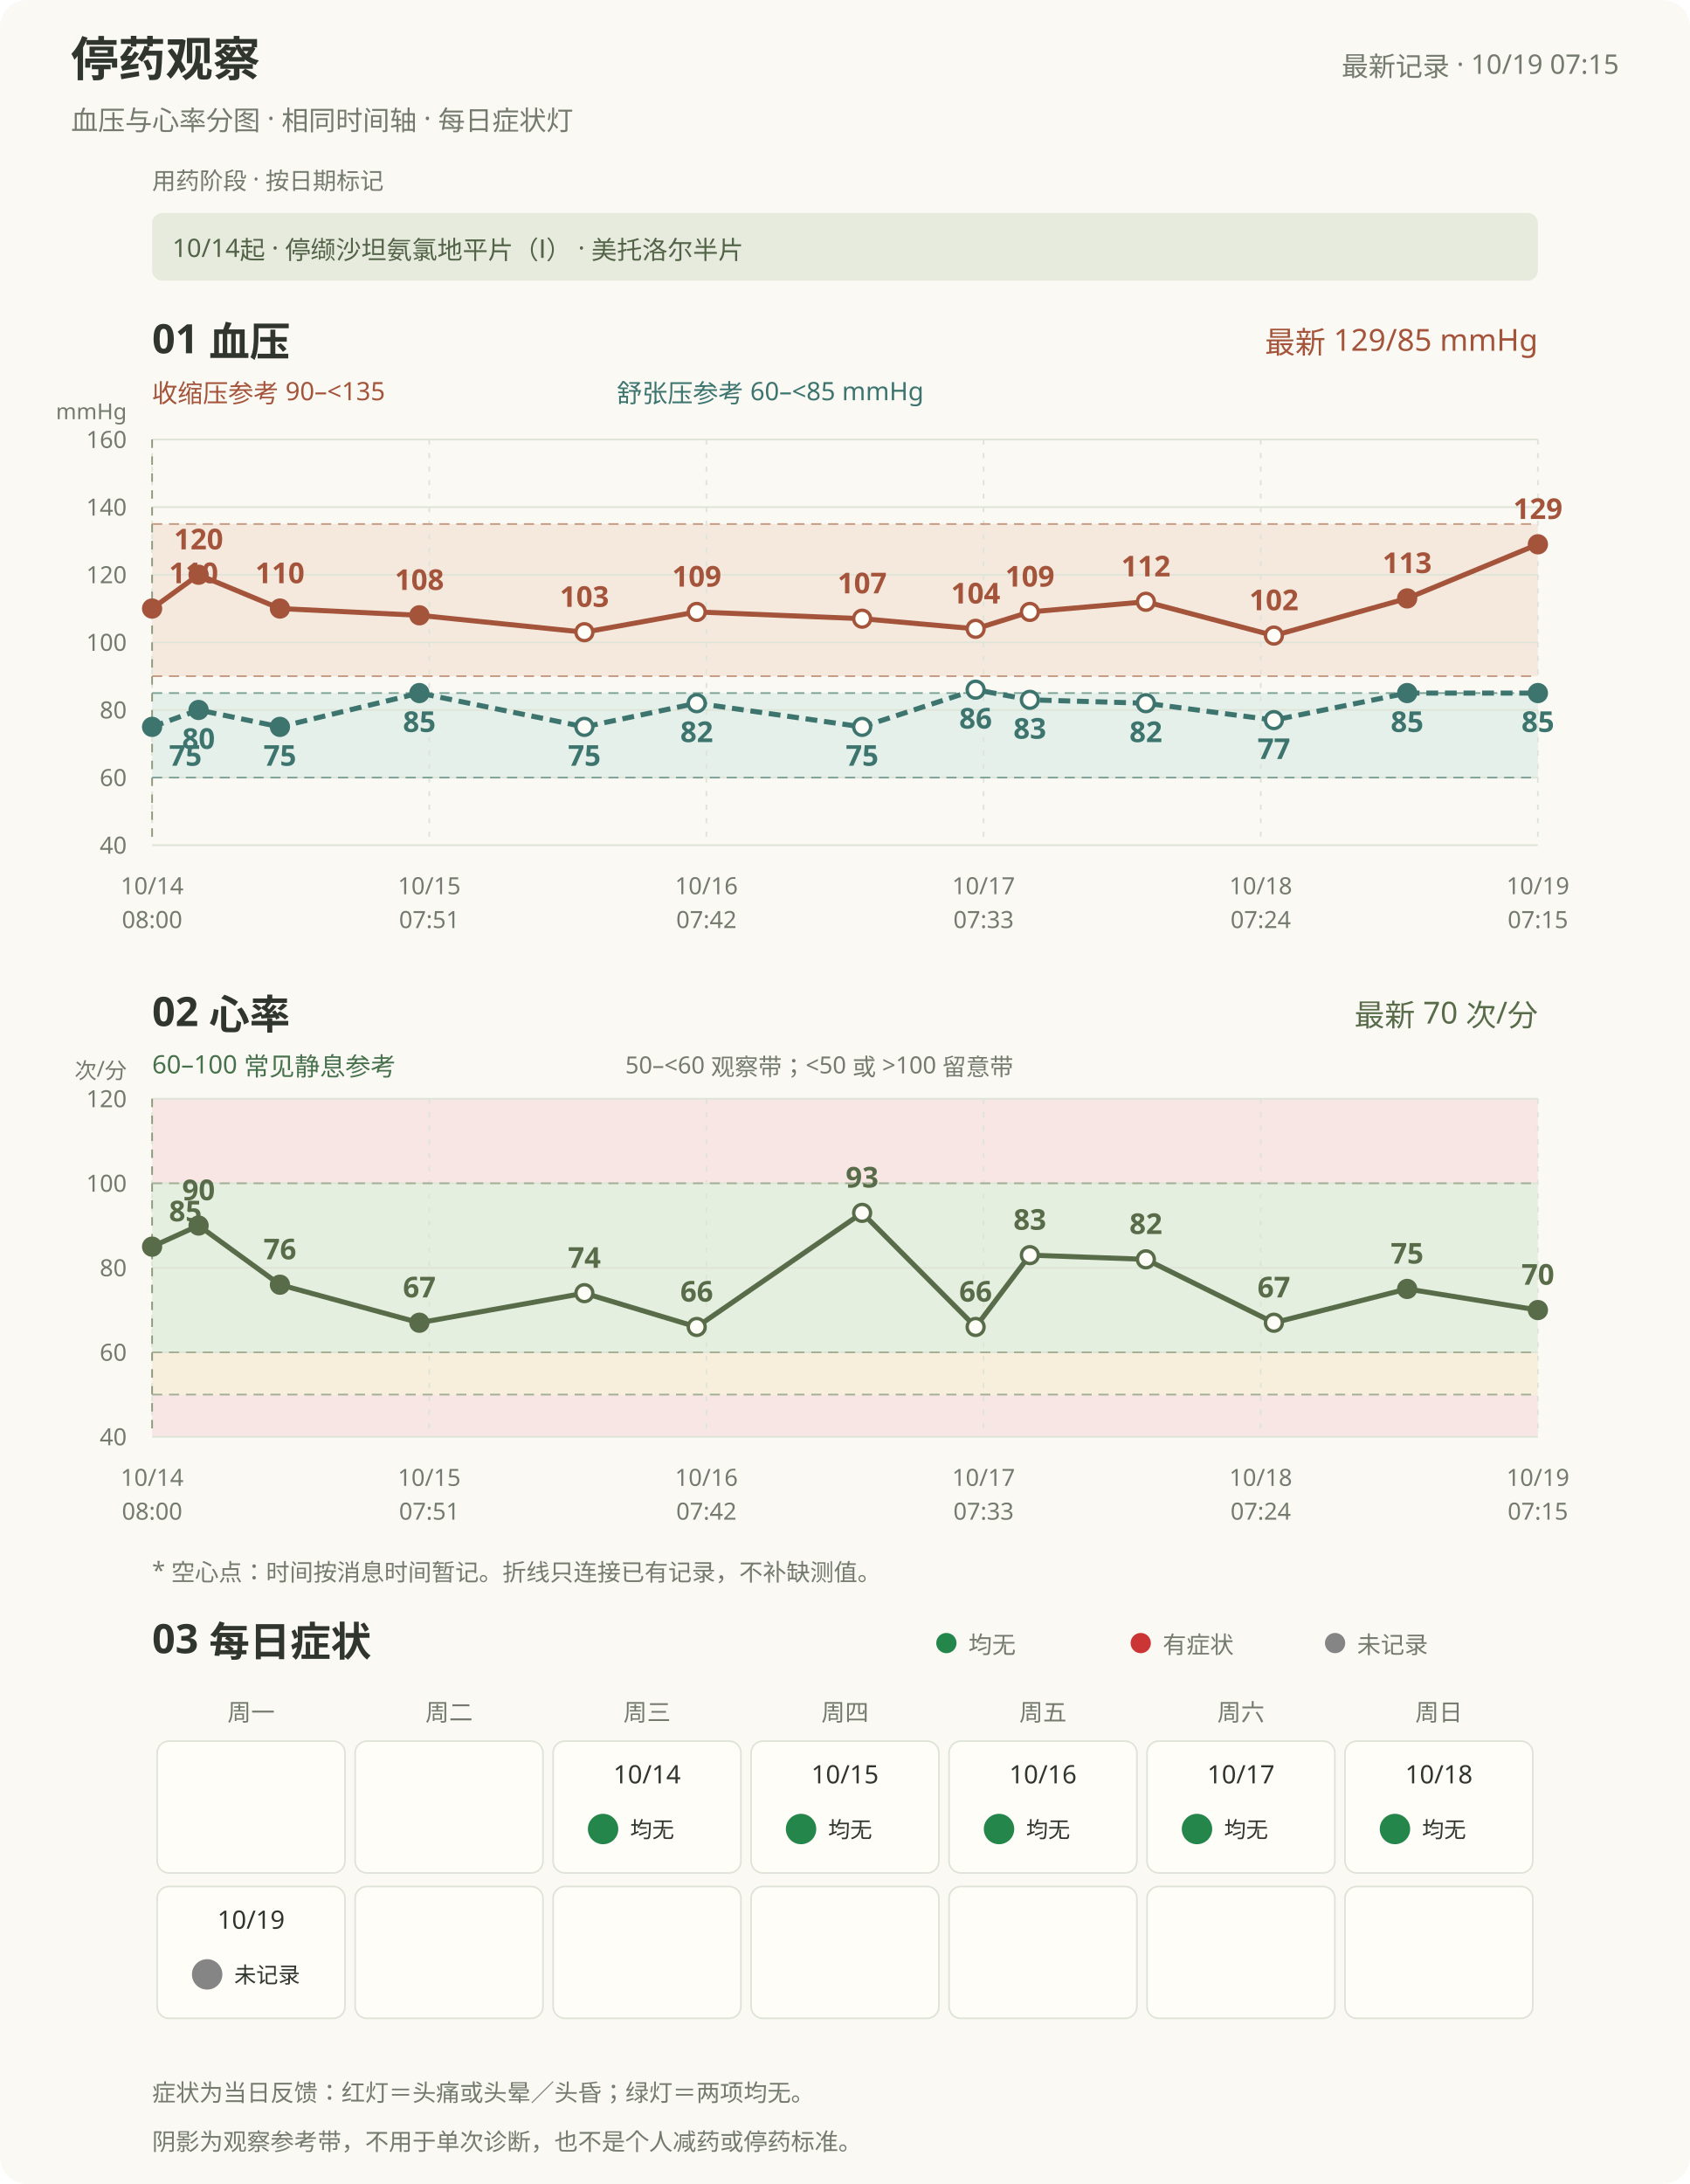
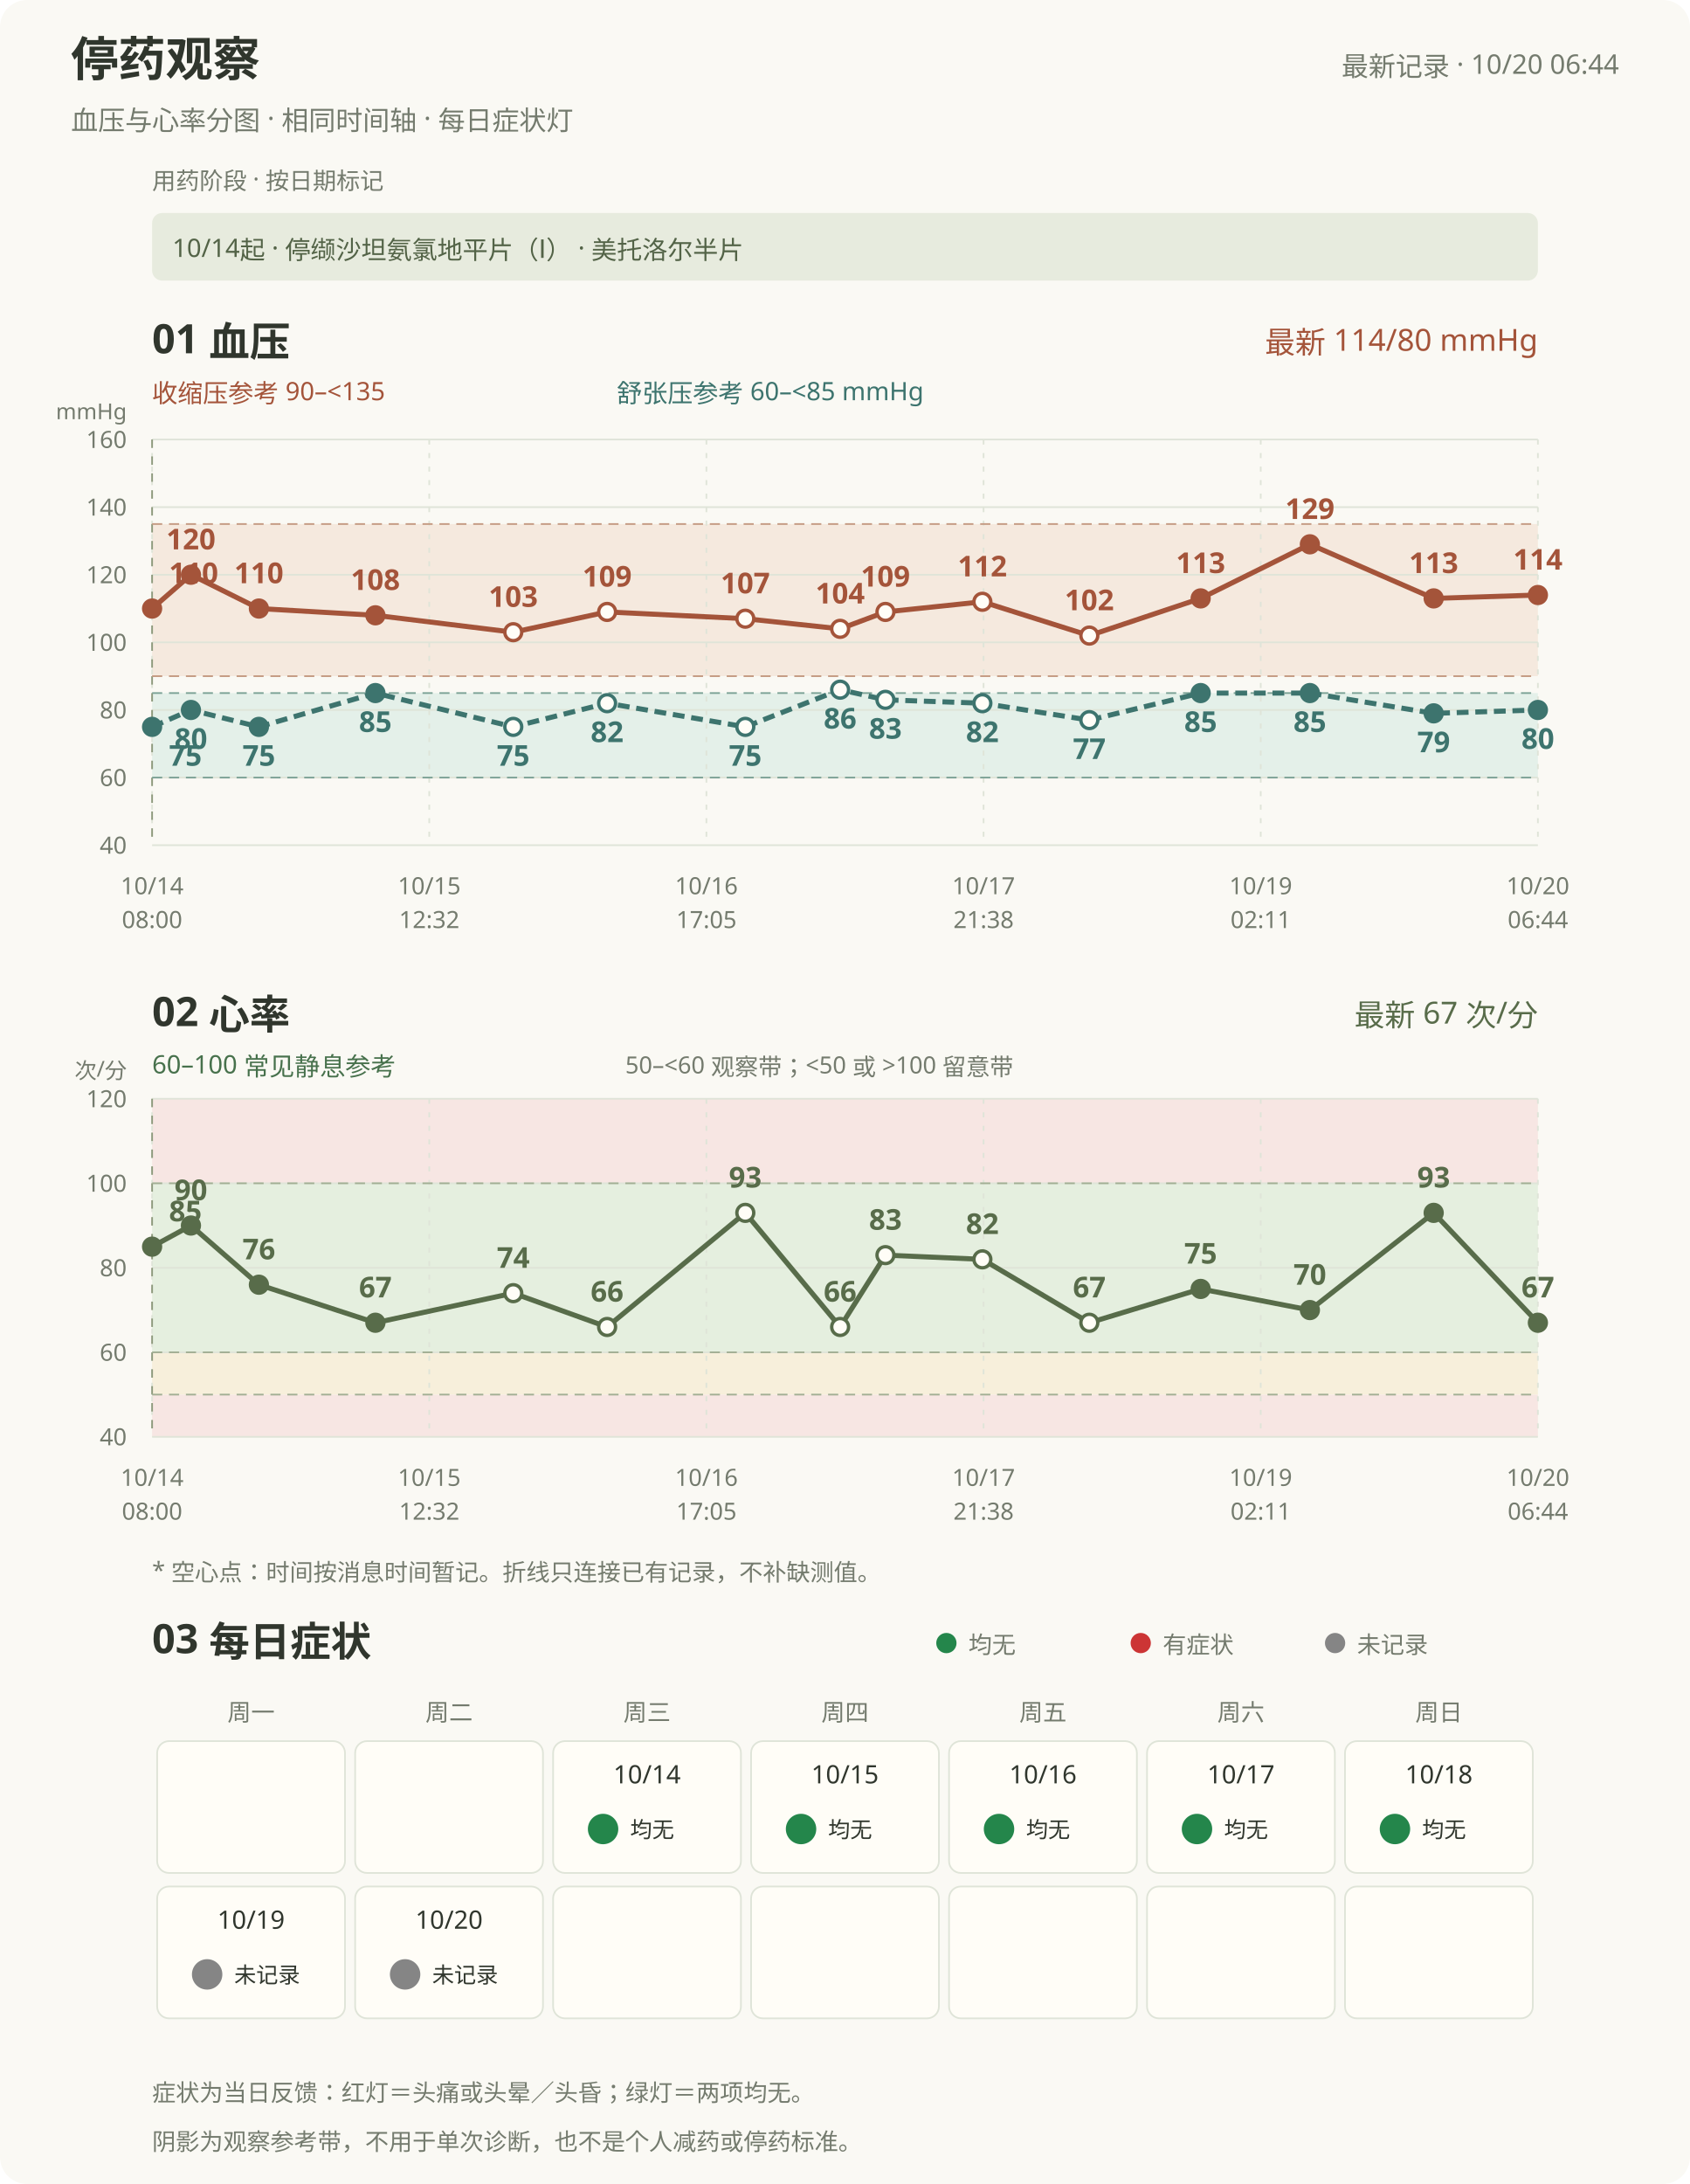
<svg xmlns="http://www.w3.org/2000/svg" viewBox="0 0 1000 1292" role="img" aria-labelledby="title desc">
  <rect width="1000" height="1292" rx="16" fill="#faf9f4" />
  <g font-family="system-ui,Microsoft YaHei,sans-serif" fill="#30362d">
    <text x="42" y="45" font-size="28" fill="#30362d" font-weight="600">停药观察</text>
-     <text x="958" y="45" font-size="16" fill="#747b6e" text-anchor="end">最新记录 · 10/19 07:15</text>
+     <text x="958" y="45" font-size="16" fill="#747b6e" text-anchor="end">最新记录 · 10/20 06:44</text>
    <text x="42" y="77" font-size="16" fill="#747b6e">血压与心率分图 · 相同时间轴 · 每日症状灯</text>
    <text x="90" y="112" font-size="14" fill="#747b6e">用药阶段 · 按日期标记</text>
    <rect x="90" y="126" width="820" height="40" rx="6" fill="#e7ebde" />
    <text x="102" y="152" font-size="15" fill="#536347">10/14起 · 停缬沙坦氨氯地平片（Ⅰ） · 美托洛尔半片</text>
    <text x="90" y="209" font-size="24" fill="#30362d" font-weight="600">01  血压</text>
-     <text x="910" y="209" font-size="18" fill="#a4543a" text-anchor="end">最新 129/85 mmHg</text>
+     <text x="910" y="209" font-size="18" fill="#a4543a" text-anchor="end">最新 114/80 mmHg</text>
    <text x="90" y="238" font-size="15" fill="#a4543a">收缩压参考 90–&lt;135</text>
    <text x="365" y="238" font-size="15" fill="#3d746e">舒张压参考 60–&lt;85 mmHg</text>
    <rect data-band="systolic-90-135" x="90" y="310" width="820" height="90" fill="#f5e9de" />
    <rect data-band="diastolic-60-85" x="90" y="410" width="820" height="50" fill="#e4f0e9" />
    <text x="75" y="248" font-size="13" fill="#747b6e" text-anchor="end">mmHg</text>
    <line x1="90" y1="500" x2="910" y2="500" stroke="#dfe4d8" />
    <text x="75" y="505" font-size="14" fill="#747b6e" text-anchor="end">40</text>
    <line x1="90" y1="460" x2="910" y2="460" stroke="#dfe4d8" />
    <text x="75" y="465" font-size="14" fill="#747b6e" text-anchor="end">60</text>
    <line x1="90" y1="420" x2="910" y2="420" stroke="#dfe4d8" />
    <text x="75" y="425" font-size="14" fill="#747b6e" text-anchor="end">80</text>
    <line x1="90" y1="380" x2="910" y2="380" stroke="#dfe4d8" />
    <text x="75" y="385" font-size="14" fill="#747b6e" text-anchor="end">100</text>
    <line x1="90" y1="340" x2="910" y2="340" stroke="#dfe4d8" />
    <text x="75" y="345" font-size="14" fill="#747b6e" text-anchor="end">120</text>
    <line x1="90" y1="300" x2="910" y2="300" stroke="#dfe4d8" />
    <text x="75" y="305" font-size="14" fill="#747b6e" text-anchor="end">140</text>
    <line x1="90" y1="260" x2="910" y2="260" stroke="#dfe4d8" />
    <text x="75" y="265" font-size="14" fill="#747b6e" text-anchor="end">160</text>
    <line x1="90" y1="260" x2="90" y2="500" stroke="#dfe4d8" stroke-dasharray="3 5" />
    <text x="90" y="529" font-size="14" fill="#747b6e" text-anchor="middle">10/14</text>
    <text x="90" y="549" font-size="14" fill="#747b6e" text-anchor="middle">08:00</text>
    <line x1="254" y1="260" x2="254" y2="500" stroke="#dfe4d8" stroke-dasharray="3 5" />
    <text x="254" y="529" font-size="14" fill="#747b6e" text-anchor="middle">10/15</text>
-     <text x="254" y="549" font-size="14" fill="#747b6e" text-anchor="middle">07:51</text>
+     <text x="254" y="549" font-size="14" fill="#747b6e" text-anchor="middle">12:32</text>
    <line x1="418" y1="260" x2="418" y2="500" stroke="#dfe4d8" stroke-dasharray="3 5" />
    <text x="418" y="529" font-size="14" fill="#747b6e" text-anchor="middle">10/16</text>
-     <text x="418" y="549" font-size="14" fill="#747b6e" text-anchor="middle">07:42</text>
+     <text x="418" y="549" font-size="14" fill="#747b6e" text-anchor="middle">17:05</text>
    <line x1="582" y1="260" x2="582" y2="500" stroke="#dfe4d8" stroke-dasharray="3 5" />
    <text x="582" y="529" font-size="14" fill="#747b6e" text-anchor="middle">10/17</text>
-     <text x="582" y="549" font-size="14" fill="#747b6e" text-anchor="middle">07:33</text>
+     <text x="582" y="549" font-size="14" fill="#747b6e" text-anchor="middle">21:38</text>
    <line x1="746" y1="260" x2="746" y2="500" stroke="#dfe4d8" stroke-dasharray="3 5" />
-     <text x="746" y="529" font-size="14" fill="#747b6e" text-anchor="middle">10/18</text>
-     <text x="746" y="549" font-size="14" fill="#747b6e" text-anchor="middle">07:24</text>
+     <text x="746" y="529" font-size="14" fill="#747b6e" text-anchor="middle">10/19</text>
+     <text x="746" y="549" font-size="14" fill="#747b6e" text-anchor="middle">02:11</text>
    <line x1="910" y1="260" x2="910" y2="500" stroke="#dfe4d8" stroke-dasharray="3 5" />
-     <text x="910" y="529" font-size="14" fill="#747b6e" text-anchor="middle">10/19</text>
-     <text x="910" y="549" font-size="14" fill="#747b6e" text-anchor="middle">07:15</text>
+     <text x="910" y="529" font-size="14" fill="#747b6e" text-anchor="middle">10/20</text>
+     <text x="910" y="549" font-size="14" fill="#747b6e" text-anchor="middle">06:44</text>
    <line x1="90" y1="260" x2="90" y2="500" stroke="#8d997c" stroke-dasharray="5 5" />
    <line x1="90" y1="400" x2="910" y2="400" stroke="#c49a82" stroke-dasharray="6 4" />
    <line x1="90" y1="310" x2="910" y2="310" stroke="#c49a82" stroke-dasharray="6 4" />
    <line x1="90" y1="460" x2="910" y2="460" stroke="#7ca296" stroke-dasharray="6 4" />
    <line x1="90" y1="410" x2="910" y2="410" stroke="#7ca296" stroke-dasharray="6 4" />
-     <polyline data-series="systolic" points="90,360 117.505,340 165.639,360 248.155,364 345.799,374 412.27,362 510.143,366 577.301,372 609.391,362 678.039,356 753.793,376 832.642,354 910,322" fill="none" stroke="#a4543a" stroke-width="3" stroke-linejoin="round" />
+     <polyline data-series="systolic" points="90,360 112.98,340 153.195,360 222.135,364 303.713,374 359.248,362 441.018,366 497.128,372 523.937,362 581.291,356 644.582,376 710.458,354 775.089,322 848.337,354 910,352" fill="none" stroke="#a4543a" stroke-width="3" stroke-linejoin="round" />
    <circle data-reading="systolic" cx="90" cy="360" r="5" stroke="#a4543a" stroke-width="2" fill="#a4543a" />
    <text x="100" y="345" font-size="17" fill="#a4543a" text-anchor="start" font-weight="600">110</text>
-     <circle data-reading="systolic" cx="117.505" cy="340" r="5" stroke="#a4543a" stroke-width="2" fill="#a4543a" />
-     <text x="117.505" y="325" font-size="17" fill="#a4543a" text-anchor="middle" font-weight="600">120</text>
-     <circle data-reading="systolic" cx="165.639" cy="360" r="5" stroke="#a4543a" stroke-width="2" fill="#a4543a" />
-     <text x="165.639" y="345" font-size="17" fill="#a4543a" text-anchor="middle" font-weight="600">110</text>
-     <circle data-reading="systolic" cx="248.155" cy="364" r="5" stroke="#a4543a" stroke-width="2" fill="#a4543a" />
-     <text x="248.155" y="349" font-size="17" fill="#a4543a" text-anchor="middle" font-weight="600">108</text>
-     <circle data-reading="systolic" cx="345.799" cy="374" r="5" stroke="#a4543a" stroke-width="2" fill="#fffdf7" />
-     <text x="345.799" y="359" font-size="17" fill="#a4543a" text-anchor="middle" font-weight="600">103</text>
-     <circle data-reading="systolic" cx="412.27" cy="362" r="5" stroke="#a4543a" stroke-width="2" fill="#fffdf7" />
-     <text x="412.27" y="347" font-size="17" fill="#a4543a" text-anchor="middle" font-weight="600">109</text>
-     <circle data-reading="systolic" cx="510.143" cy="366" r="5" stroke="#a4543a" stroke-width="2" fill="#fffdf7" />
-     <text x="510.143" y="351" font-size="17" fill="#a4543a" text-anchor="middle" font-weight="600">107</text>
-     <circle data-reading="systolic" cx="577.301" cy="372" r="5" stroke="#a4543a" stroke-width="2" fill="#fffdf7" />
-     <text x="577.301" y="357" font-size="17" fill="#a4543a" text-anchor="middle" font-weight="600">104</text>
-     <circle data-reading="systolic" cx="609.391" cy="362" r="5" stroke="#a4543a" stroke-width="2" fill="#fffdf7" />
-     <text x="609.391" y="347" font-size="17" fill="#a4543a" text-anchor="middle" font-weight="600">109</text>
-     <circle data-reading="systolic" cx="678.039" cy="356" r="5" stroke="#a4543a" stroke-width="2" fill="#fffdf7" />
-     <text x="678.039" y="341" font-size="17" fill="#a4543a" text-anchor="middle" font-weight="600">112</text>
-     <circle data-reading="systolic" cx="753.793" cy="376" r="5" stroke="#a4543a" stroke-width="2" fill="#fffdf7" />
-     <text x="753.793" y="361" font-size="17" fill="#a4543a" text-anchor="middle" font-weight="600">102</text>
-     <circle data-reading="systolic" cx="832.642" cy="354" r="5" stroke="#a4543a" stroke-width="2" fill="#a4543a" />
-     <text x="832.642" y="339" font-size="17" fill="#a4543a" text-anchor="middle" font-weight="600">113</text>
-     <circle data-reading="systolic" cx="910" cy="322" r="5" stroke="#a4543a" stroke-width="2" fill="#a4543a" />
-     <text x="910" y="307" font-size="17" fill="#a4543a" text-anchor="middle" font-weight="600">129</text>
-     <polyline data-series="diastolic" points="90,430 117.505,420 165.639,430 248.155,410 345.799,430 412.27,416 510.143,430 577.301,408 609.391,414 678.039,416 753.793,426 832.642,410 910,410" fill="none" stroke="#3d746e" stroke-width="3" stroke-linejoin="round" stroke-dasharray="7 4" />
+     <circle data-reading="systolic" cx="112.98" cy="340" r="5" stroke="#a4543a" stroke-width="2" fill="#a4543a" />
+     <text x="112.98" y="325" font-size="17" fill="#a4543a" text-anchor="middle" font-weight="600">120</text>
+     <circle data-reading="systolic" cx="153.195" cy="360" r="5" stroke="#a4543a" stroke-width="2" fill="#a4543a" />
+     <text x="153.195" y="345" font-size="17" fill="#a4543a" text-anchor="middle" font-weight="600">110</text>
+     <circle data-reading="systolic" cx="222.135" cy="364" r="5" stroke="#a4543a" stroke-width="2" fill="#a4543a" />
+     <text x="222.135" y="349" font-size="17" fill="#a4543a" text-anchor="middle" font-weight="600">108</text>
+     <circle data-reading="systolic" cx="303.713" cy="374" r="5" stroke="#a4543a" stroke-width="2" fill="#fffdf7" />
+     <text x="303.713" y="359" font-size="17" fill="#a4543a" text-anchor="middle" font-weight="600">103</text>
+     <circle data-reading="systolic" cx="359.248" cy="362" r="5" stroke="#a4543a" stroke-width="2" fill="#fffdf7" />
+     <text x="359.248" y="347" font-size="17" fill="#a4543a" text-anchor="middle" font-weight="600">109</text>
+     <circle data-reading="systolic" cx="441.018" cy="366" r="5" stroke="#a4543a" stroke-width="2" fill="#fffdf7" />
+     <text x="441.018" y="351" font-size="17" fill="#a4543a" text-anchor="middle" font-weight="600">107</text>
+     <circle data-reading="systolic" cx="497.128" cy="372" r="5" stroke="#a4543a" stroke-width="2" fill="#fffdf7" />
+     <text x="497.128" y="357" font-size="17" fill="#a4543a" text-anchor="middle" font-weight="600">104</text>
+     <circle data-reading="systolic" cx="523.937" cy="362" r="5" stroke="#a4543a" stroke-width="2" fill="#fffdf7" />
+     <text x="523.937" y="347" font-size="17" fill="#a4543a" text-anchor="middle" font-weight="600">109</text>
+     <circle data-reading="systolic" cx="581.291" cy="356" r="5" stroke="#a4543a" stroke-width="2" fill="#fffdf7" />
+     <text x="581.291" y="341" font-size="17" fill="#a4543a" text-anchor="middle" font-weight="600">112</text>
+     <circle data-reading="systolic" cx="644.582" cy="376" r="5" stroke="#a4543a" stroke-width="2" fill="#fffdf7" />
+     <text x="644.582" y="361" font-size="17" fill="#a4543a" text-anchor="middle" font-weight="600">102</text>
+     <circle data-reading="systolic" cx="710.458" cy="354" r="5" stroke="#a4543a" stroke-width="2" fill="#a4543a" />
+     <text x="710.458" y="339" font-size="17" fill="#a4543a" text-anchor="middle" font-weight="600">113</text>
+     <circle data-reading="systolic" cx="775.089" cy="322" r="5" stroke="#a4543a" stroke-width="2" fill="#a4543a" />
+     <text x="775.089" y="307" font-size="17" fill="#a4543a" text-anchor="middle" font-weight="600">129</text>
+     <circle data-reading="systolic" cx="848.337" cy="354" r="5" stroke="#a4543a" stroke-width="2" fill="#a4543a" />
+     <text x="848.337" y="339" font-size="17" fill="#a4543a" text-anchor="middle" font-weight="600">113</text>
+     <circle data-reading="systolic" cx="910" cy="352" r="5" stroke="#a4543a" stroke-width="2" fill="#a4543a" />
+     <text x="910" y="337" font-size="17" fill="#a4543a" text-anchor="middle" font-weight="600">114</text>
+     <polyline data-series="diastolic" points="90,430 112.98,420 153.195,430 222.135,410 303.713,430 359.248,416 441.018,430 497.128,408 523.937,414 581.291,416 644.582,426 710.458,410 775.089,410 848.337,422 910,420" fill="none" stroke="#3d746e" stroke-width="3" stroke-linejoin="round" stroke-dasharray="7 4" />
    <circle data-reading="diastolic" cx="90" cy="430" r="5" stroke="#3d746e" stroke-width="2" fill="#3d746e" />
    <text x="100" y="453" font-size="17" fill="#3d746e" text-anchor="start" font-weight="600">75</text>
-     <circle data-reading="diastolic" cx="117.505" cy="420" r="5" stroke="#3d746e" stroke-width="2" fill="#3d746e" />
-     <text x="117.505" y="443" font-size="17" fill="#3d746e" text-anchor="middle" font-weight="600">80</text>
-     <circle data-reading="diastolic" cx="165.639" cy="430" r="5" stroke="#3d746e" stroke-width="2" fill="#3d746e" />
-     <text x="165.639" y="453" font-size="17" fill="#3d746e" text-anchor="middle" font-weight="600">75</text>
-     <circle data-reading="diastolic" cx="248.155" cy="410" r="5" stroke="#3d746e" stroke-width="2" fill="#3d746e" />
-     <text x="248.155" y="433" font-size="17" fill="#3d746e" text-anchor="middle" font-weight="600">85</text>
-     <circle data-reading="diastolic" cx="345.799" cy="430" r="5" stroke="#3d746e" stroke-width="2" fill="#fffdf7" />
-     <text x="345.799" y="453" font-size="17" fill="#3d746e" text-anchor="middle" font-weight="600">75</text>
-     <circle data-reading="diastolic" cx="412.27" cy="416" r="5" stroke="#3d746e" stroke-width="2" fill="#fffdf7" />
-     <text x="412.27" y="439" font-size="17" fill="#3d746e" text-anchor="middle" font-weight="600">82</text>
-     <circle data-reading="diastolic" cx="510.143" cy="430" r="5" stroke="#3d746e" stroke-width="2" fill="#fffdf7" />
-     <text x="510.143" y="453" font-size="17" fill="#3d746e" text-anchor="middle" font-weight="600">75</text>
-     <circle data-reading="diastolic" cx="577.301" cy="408" r="5" stroke="#3d746e" stroke-width="2" fill="#fffdf7" />
-     <text x="577.301" y="431" font-size="17" fill="#3d746e" text-anchor="middle" font-weight="600">86</text>
-     <circle data-reading="diastolic" cx="609.391" cy="414" r="5" stroke="#3d746e" stroke-width="2" fill="#fffdf7" />
-     <text x="609.391" y="437" font-size="17" fill="#3d746e" text-anchor="middle" font-weight="600">83</text>
-     <circle data-reading="diastolic" cx="678.039" cy="416" r="5" stroke="#3d746e" stroke-width="2" fill="#fffdf7" />
-     <text x="678.039" y="439" font-size="17" fill="#3d746e" text-anchor="middle" font-weight="600">82</text>
-     <circle data-reading="diastolic" cx="753.793" cy="426" r="5" stroke="#3d746e" stroke-width="2" fill="#fffdf7" />
-     <text x="753.793" y="449" font-size="17" fill="#3d746e" text-anchor="middle" font-weight="600">77</text>
-     <circle data-reading="diastolic" cx="832.642" cy="410" r="5" stroke="#3d746e" stroke-width="2" fill="#3d746e" />
-     <text x="832.642" y="433" font-size="17" fill="#3d746e" text-anchor="middle" font-weight="600">85</text>
-     <circle data-reading="diastolic" cx="910" cy="410" r="5" stroke="#3d746e" stroke-width="2" fill="#3d746e" />
-     <text x="910" y="433" font-size="17" fill="#3d746e" text-anchor="middle" font-weight="600">85</text>
+     <circle data-reading="diastolic" cx="112.98" cy="420" r="5" stroke="#3d746e" stroke-width="2" fill="#3d746e" />
+     <text x="112.98" y="443" font-size="17" fill="#3d746e" text-anchor="middle" font-weight="600">80</text>
+     <circle data-reading="diastolic" cx="153.195" cy="430" r="5" stroke="#3d746e" stroke-width="2" fill="#3d746e" />
+     <text x="153.195" y="453" font-size="17" fill="#3d746e" text-anchor="middle" font-weight="600">75</text>
+     <circle data-reading="diastolic" cx="222.135" cy="410" r="5" stroke="#3d746e" stroke-width="2" fill="#3d746e" />
+     <text x="222.135" y="433" font-size="17" fill="#3d746e" text-anchor="middle" font-weight="600">85</text>
+     <circle data-reading="diastolic" cx="303.713" cy="430" r="5" stroke="#3d746e" stroke-width="2" fill="#fffdf7" />
+     <text x="303.713" y="453" font-size="17" fill="#3d746e" text-anchor="middle" font-weight="600">75</text>
+     <circle data-reading="diastolic" cx="359.248" cy="416" r="5" stroke="#3d746e" stroke-width="2" fill="#fffdf7" />
+     <text x="359.248" y="439" font-size="17" fill="#3d746e" text-anchor="middle" font-weight="600">82</text>
+     <circle data-reading="diastolic" cx="441.018" cy="430" r="5" stroke="#3d746e" stroke-width="2" fill="#fffdf7" />
+     <text x="441.018" y="453" font-size="17" fill="#3d746e" text-anchor="middle" font-weight="600">75</text>
+     <circle data-reading="diastolic" cx="497.128" cy="408" r="5" stroke="#3d746e" stroke-width="2" fill="#fffdf7" />
+     <text x="497.128" y="431" font-size="17" fill="#3d746e" text-anchor="middle" font-weight="600">86</text>
+     <circle data-reading="diastolic" cx="523.937" cy="414" r="5" stroke="#3d746e" stroke-width="2" fill="#fffdf7" />
+     <text x="523.937" y="437" font-size="17" fill="#3d746e" text-anchor="middle" font-weight="600">83</text>
+     <circle data-reading="diastolic" cx="581.291" cy="416" r="5" stroke="#3d746e" stroke-width="2" fill="#fffdf7" />
+     <text x="581.291" y="439" font-size="17" fill="#3d746e" text-anchor="middle" font-weight="600">82</text>
+     <circle data-reading="diastolic" cx="644.582" cy="426" r="5" stroke="#3d746e" stroke-width="2" fill="#fffdf7" />
+     <text x="644.582" y="449" font-size="17" fill="#3d746e" text-anchor="middle" font-weight="600">77</text>
+     <circle data-reading="diastolic" cx="710.458" cy="410" r="5" stroke="#3d746e" stroke-width="2" fill="#3d746e" />
+     <text x="710.458" y="433" font-size="17" fill="#3d746e" text-anchor="middle" font-weight="600">85</text>
+     <circle data-reading="diastolic" cx="775.089" cy="410" r="5" stroke="#3d746e" stroke-width="2" fill="#3d746e" />
+     <text x="775.089" y="433" font-size="17" fill="#3d746e" text-anchor="middle" font-weight="600">85</text>
+     <circle data-reading="diastolic" cx="848.337" cy="422" r="5" stroke="#3d746e" stroke-width="2" fill="#3d746e" />
+     <text x="848.337" y="445" font-size="17" fill="#3d746e" text-anchor="middle" font-weight="600">79</text>
+     <circle data-reading="diastolic" cx="910" cy="420" r="5" stroke="#3d746e" stroke-width="2" fill="#3d746e" />
+     <text x="910" y="443" font-size="17" fill="#3d746e" text-anchor="middle" font-weight="600">80</text>
    <text x="90" y="607" font-size="24" fill="#30362d" font-weight="600">02  心率</text>
-     <text x="910" y="607" font-size="18" fill="#586c4a" text-anchor="end">最新 70 次/分</text>
+     <text x="910" y="607" font-size="18" fill="#586c4a" text-anchor="end">最新 67 次/分</text>
    <text x="90" y="635" font-size="15" fill="#47714c">60–100 常见静息参考</text>
    <text x="370" y="635" font-size="14" fill="#747b6e">50–&lt;60 观察带；&lt;50 或 &gt;100 留意带</text>
    <rect data-band="heart-low" x="90" y="825" width="820" height="25" fill="#f7e6e3" />
    <rect data-band="heart-observe" x="90" y="800" width="820" height="25" fill="#f7efdb" />
    <rect data-band="heart-reference-60-100" x="90" y="700" width="820" height="100" fill="#e5efdf" />
    <rect data-band="heart-high" x="90" y="650" width="820" height="50" fill="#f7e6e3" />
    <text x="75" y="638" font-size="13" fill="#747b6e" text-anchor="end">次/分</text>
    <line x1="90" y1="850" x2="910" y2="850" stroke="#dfe4d8" />
    <text x="75" y="855" font-size="14" fill="#747b6e" text-anchor="end">40</text>
    <line x1="90" y1="800" x2="910" y2="800" stroke="#dfe4d8" />
    <text x="75" y="805" font-size="14" fill="#747b6e" text-anchor="end">60</text>
    <line x1="90" y1="750" x2="910" y2="750" stroke="#dfe4d8" />
    <text x="75" y="755" font-size="14" fill="#747b6e" text-anchor="end">80</text>
    <line x1="90" y1="700" x2="910" y2="700" stroke="#dfe4d8" />
    <text x="75" y="705" font-size="14" fill="#747b6e" text-anchor="end">100</text>
    <line x1="90" y1="650" x2="910" y2="650" stroke="#dfe4d8" />
    <text x="75" y="655" font-size="14" fill="#747b6e" text-anchor="end">120</text>
    <line x1="90" y1="650" x2="90" y2="850" stroke="#dfe4d8" stroke-dasharray="3 5" />
    <text x="90" y="879" font-size="14" fill="#747b6e" text-anchor="middle">10/14</text>
    <text x="90" y="899" font-size="14" fill="#747b6e" text-anchor="middle">08:00</text>
    <line x1="254" y1="650" x2="254" y2="850" stroke="#dfe4d8" stroke-dasharray="3 5" />
    <text x="254" y="879" font-size="14" fill="#747b6e" text-anchor="middle">10/15</text>
-     <text x="254" y="899" font-size="14" fill="#747b6e" text-anchor="middle">07:51</text>
+     <text x="254" y="899" font-size="14" fill="#747b6e" text-anchor="middle">12:32</text>
    <line x1="418" y1="650" x2="418" y2="850" stroke="#dfe4d8" stroke-dasharray="3 5" />
    <text x="418" y="879" font-size="14" fill="#747b6e" text-anchor="middle">10/16</text>
-     <text x="418" y="899" font-size="14" fill="#747b6e" text-anchor="middle">07:42</text>
+     <text x="418" y="899" font-size="14" fill="#747b6e" text-anchor="middle">17:05</text>
    <line x1="582" y1="650" x2="582" y2="850" stroke="#dfe4d8" stroke-dasharray="3 5" />
    <text x="582" y="879" font-size="14" fill="#747b6e" text-anchor="middle">10/17</text>
-     <text x="582" y="899" font-size="14" fill="#747b6e" text-anchor="middle">07:33</text>
+     <text x="582" y="899" font-size="14" fill="#747b6e" text-anchor="middle">21:38</text>
    <line x1="746" y1="650" x2="746" y2="850" stroke="#dfe4d8" stroke-dasharray="3 5" />
-     <text x="746" y="879" font-size="14" fill="#747b6e" text-anchor="middle">10/18</text>
-     <text x="746" y="899" font-size="14" fill="#747b6e" text-anchor="middle">07:24</text>
+     <text x="746" y="879" font-size="14" fill="#747b6e" text-anchor="middle">10/19</text>
+     <text x="746" y="899" font-size="14" fill="#747b6e" text-anchor="middle">02:11</text>
    <line x1="910" y1="650" x2="910" y2="850" stroke="#dfe4d8" stroke-dasharray="3 5" />
-     <text x="910" y="879" font-size="14" fill="#747b6e" text-anchor="middle">10/19</text>
-     <text x="910" y="899" font-size="14" fill="#747b6e" text-anchor="middle">07:15</text>
+     <text x="910" y="879" font-size="14" fill="#747b6e" text-anchor="middle">10/20</text>
+     <text x="910" y="899" font-size="14" fill="#747b6e" text-anchor="middle">06:44</text>
    <line x1="90" y1="650" x2="90" y2="850" stroke="#8d997c" stroke-dasharray="5 5" />
    <line x1="90" y1="825" x2="910" y2="825" stroke="#a2af94" stroke-dasharray="6 4" />
    <line x1="90" y1="800" x2="910" y2="800" stroke="#a2af94" stroke-dasharray="6 4" />
    <line x1="90" y1="700" x2="910" y2="700" stroke="#a2af94" stroke-dasharray="6 4" />
-     <polyline data-series="heartRate" points="90,737.5 117.505,725 165.639,760 248.155,782.5 345.799,765 412.27,785 510.143,717.5 577.301,785 609.391,742.5 678.039,745 753.793,782.5 832.642,762.5 910,775" fill="none" stroke="#586c4a" stroke-width="3" stroke-linejoin="round" />
+     <polyline data-series="heartRate" points="90,737.5 112.98,725 153.195,760 222.135,782.5 303.713,765 359.248,785 441.018,717.5 497.128,785 523.937,742.5 581.291,745 644.582,782.5 710.458,762.5 775.089,775 848.337,717.5 910,782.5" fill="none" stroke="#586c4a" stroke-width="3" stroke-linejoin="round" />
    <circle data-reading="heartRate" cx="90" cy="737.5" r="5" stroke="#586c4a" stroke-width="2" fill="#586c4a" />
    <text x="100" y="722.5" font-size="17" fill="#586c4a" text-anchor="start" font-weight="600">85</text>
-     <circle data-reading="heartRate" cx="117.505" cy="725" r="5" stroke="#586c4a" stroke-width="2" fill="#586c4a" />
-     <text x="117.505" y="710" font-size="17" fill="#586c4a" text-anchor="middle" font-weight="600">90</text>
-     <circle data-reading="heartRate" cx="165.639" cy="760" r="5" stroke="#586c4a" stroke-width="2" fill="#586c4a" />
-     <text x="165.639" y="745" font-size="17" fill="#586c4a" text-anchor="middle" font-weight="600">76</text>
-     <circle data-reading="heartRate" cx="248.155" cy="782.5" r="5" stroke="#586c4a" stroke-width="2" fill="#586c4a" />
-     <text x="248.155" y="767.5" font-size="17" fill="#586c4a" text-anchor="middle" font-weight="600">67</text>
-     <circle data-reading="heartRate" cx="345.799" cy="765" r="5" stroke="#586c4a" stroke-width="2" fill="#fffdf7" />
-     <text x="345.799" y="750" font-size="17" fill="#586c4a" text-anchor="middle" font-weight="600">74</text>
-     <circle data-reading="heartRate" cx="412.27" cy="785" r="5" stroke="#586c4a" stroke-width="2" fill="#fffdf7" />
-     <text x="412.27" y="770" font-size="17" fill="#586c4a" text-anchor="middle" font-weight="600">66</text>
-     <circle data-reading="heartRate" cx="510.143" cy="717.5" r="5" stroke="#586c4a" stroke-width="2" fill="#fffdf7" />
-     <text x="510.143" y="702.5" font-size="17" fill="#586c4a" text-anchor="middle" font-weight="600">93</text>
-     <circle data-reading="heartRate" cx="577.301" cy="785" r="5" stroke="#586c4a" stroke-width="2" fill="#fffdf7" />
-     <text x="577.301" y="770" font-size="17" fill="#586c4a" text-anchor="middle" font-weight="600">66</text>
-     <circle data-reading="heartRate" cx="609.391" cy="742.5" r="5" stroke="#586c4a" stroke-width="2" fill="#fffdf7" />
-     <text x="609.391" y="727.5" font-size="17" fill="#586c4a" text-anchor="middle" font-weight="600">83</text>
-     <circle data-reading="heartRate" cx="678.039" cy="745" r="5" stroke="#586c4a" stroke-width="2" fill="#fffdf7" />
-     <text x="678.039" y="730" font-size="17" fill="#586c4a" text-anchor="middle" font-weight="600">82</text>
-     <circle data-reading="heartRate" cx="753.793" cy="782.5" r="5" stroke="#586c4a" stroke-width="2" fill="#fffdf7" />
-     <text x="753.793" y="767.5" font-size="17" fill="#586c4a" text-anchor="middle" font-weight="600">67</text>
-     <circle data-reading="heartRate" cx="832.642" cy="762.5" r="5" stroke="#586c4a" stroke-width="2" fill="#586c4a" />
-     <text x="832.642" y="747.5" font-size="17" fill="#586c4a" text-anchor="middle" font-weight="600">75</text>
-     <circle data-reading="heartRate" cx="910" cy="775" r="5" stroke="#586c4a" stroke-width="2" fill="#586c4a" />
-     <text x="910" y="760" font-size="17" fill="#586c4a" text-anchor="middle" font-weight="600">70</text>
+     <circle data-reading="heartRate" cx="112.98" cy="725" r="5" stroke="#586c4a" stroke-width="2" fill="#586c4a" />
+     <text x="112.98" y="710" font-size="17" fill="#586c4a" text-anchor="middle" font-weight="600">90</text>
+     <circle data-reading="heartRate" cx="153.195" cy="760" r="5" stroke="#586c4a" stroke-width="2" fill="#586c4a" />
+     <text x="153.195" y="745" font-size="17" fill="#586c4a" text-anchor="middle" font-weight="600">76</text>
+     <circle data-reading="heartRate" cx="222.135" cy="782.5" r="5" stroke="#586c4a" stroke-width="2" fill="#586c4a" />
+     <text x="222.135" y="767.5" font-size="17" fill="#586c4a" text-anchor="middle" font-weight="600">67</text>
+     <circle data-reading="heartRate" cx="303.713" cy="765" r="5" stroke="#586c4a" stroke-width="2" fill="#fffdf7" />
+     <text x="303.713" y="750" font-size="17" fill="#586c4a" text-anchor="middle" font-weight="600">74</text>
+     <circle data-reading="heartRate" cx="359.248" cy="785" r="5" stroke="#586c4a" stroke-width="2" fill="#fffdf7" />
+     <text x="359.248" y="770" font-size="17" fill="#586c4a" text-anchor="middle" font-weight="600">66</text>
+     <circle data-reading="heartRate" cx="441.018" cy="717.5" r="5" stroke="#586c4a" stroke-width="2" fill="#fffdf7" />
+     <text x="441.018" y="702.5" font-size="17" fill="#586c4a" text-anchor="middle" font-weight="600">93</text>
+     <circle data-reading="heartRate" cx="497.128" cy="785" r="5" stroke="#586c4a" stroke-width="2" fill="#fffdf7" />
+     <text x="497.128" y="770" font-size="17" fill="#586c4a" text-anchor="middle" font-weight="600">66</text>
+     <circle data-reading="heartRate" cx="523.937" cy="742.5" r="5" stroke="#586c4a" stroke-width="2" fill="#fffdf7" />
+     <text x="523.937" y="727.5" font-size="17" fill="#586c4a" text-anchor="middle" font-weight="600">83</text>
+     <circle data-reading="heartRate" cx="581.291" cy="745" r="5" stroke="#586c4a" stroke-width="2" fill="#fffdf7" />
+     <text x="581.291" y="730" font-size="17" fill="#586c4a" text-anchor="middle" font-weight="600">82</text>
+     <circle data-reading="heartRate" cx="644.582" cy="782.5" r="5" stroke="#586c4a" stroke-width="2" fill="#fffdf7" />
+     <text x="644.582" y="767.5" font-size="17" fill="#586c4a" text-anchor="middle" font-weight="600">67</text>
+     <circle data-reading="heartRate" cx="710.458" cy="762.5" r="5" stroke="#586c4a" stroke-width="2" fill="#586c4a" />
+     <text x="710.458" y="747.5" font-size="17" fill="#586c4a" text-anchor="middle" font-weight="600">75</text>
+     <circle data-reading="heartRate" cx="775.089" cy="775" r="5" stroke="#586c4a" stroke-width="2" fill="#586c4a" />
+     <text x="775.089" y="760" font-size="17" fill="#586c4a" text-anchor="middle" font-weight="600">70</text>
+     <circle data-reading="heartRate" cx="848.337" cy="717.5" r="5" stroke="#586c4a" stroke-width="2" fill="#586c4a" />
+     <text x="848.337" y="702.5" font-size="17" fill="#586c4a" text-anchor="middle" font-weight="600">93</text>
+     <circle data-reading="heartRate" cx="910" cy="782.5" r="5" stroke="#586c4a" stroke-width="2" fill="#586c4a" />
+     <text x="910" y="767.5" font-size="17" fill="#586c4a" text-anchor="middle" font-weight="600">67</text>
    <text x="90" y="934" font-size="14" fill="#747b6e">* 空心点：时间按消息时间暂记。折线只连接已有记录，不补缺测值。</text>
    <text x="90" y="978" font-size="24" fill="#30362d" font-weight="600">03  每日症状</text>
    <circle cx="560" cy="972" r="6" fill="#24864b" />
    <text x="573" y="978" font-size="14" fill="#747b6e">均无</text>
    <circle cx="675" cy="972" r="6" fill="#cc3535" />
    <text x="688" y="978" font-size="14" fill="#747b6e">有症状</text>
    <circle cx="790" cy="972" r="6" fill="#858585" />
    <text x="803" y="978" font-size="14" fill="#747b6e">未记录</text>
    <text x="148.571" y="1018" font-size="14" fill="#747b6e" text-anchor="middle">周一</text>
    <text x="265.714" y="1018" font-size="14" fill="#747b6e" text-anchor="middle">周二</text>
    <text x="382.857" y="1018" font-size="14" fill="#747b6e" text-anchor="middle">周三</text>
    <text x="500" y="1018" font-size="14" fill="#747b6e" text-anchor="middle">周四</text>
    <text x="617.143" y="1018" font-size="14" fill="#747b6e" text-anchor="middle">周五</text>
    <text x="734.286" y="1018" font-size="14" fill="#747b6e" text-anchor="middle">周六</text>
    <text x="851.429" y="1018" font-size="14" fill="#747b6e" text-anchor="middle">周日</text>
    <rect x="93" y="1030" width="111.143" height="78" rx="7" fill="#fffdf7" stroke="#dfe4d8" />
    <rect x="210.143" y="1030" width="111.143" height="78" rx="7" fill="#fffdf7" stroke="#dfe4d8" />
    <rect x="327.286" y="1030" width="111.143" height="78" rx="7" fill="#fffdf7" stroke="#dfe4d8" />
    <rect x="444.429" y="1030" width="111.143" height="78" rx="7" fill="#fffdf7" stroke="#dfe4d8" />
    <rect x="561.571" y="1030" width="111.143" height="78" rx="7" fill="#fffdf7" stroke="#dfe4d8" />
    <rect x="678.714" y="1030" width="111.143" height="78" rx="7" fill="#fffdf7" stroke="#dfe4d8" />
    <rect x="795.857" y="1030" width="111.143" height="78" rx="7" fill="#fffdf7" stroke="#dfe4d8" />
    <rect x="93" y="1116" width="111.143" height="78" rx="7" fill="#fffdf7" stroke="#dfe4d8" />
    <rect x="210.143" y="1116" width="111.143" height="78" rx="7" fill="#fffdf7" stroke="#dfe4d8" />
    <rect x="327.286" y="1116" width="111.143" height="78" rx="7" fill="#fffdf7" stroke="#dfe4d8" />
    <rect x="444.429" y="1116" width="111.143" height="78" rx="7" fill="#fffdf7" stroke="#dfe4d8" />
    <rect x="561.571" y="1116" width="111.143" height="78" rx="7" fill="#fffdf7" stroke="#dfe4d8" />
    <rect x="678.714" y="1116" width="111.143" height="78" rx="7" fill="#fffdf7" stroke="#dfe4d8" />
    <rect x="795.857" y="1116" width="111.143" height="78" rx="7" fill="#fffdf7" stroke="#dfe4d8" />
    <g data-symptom-date="2026-10-14" role="img" aria-label="2026-10-14 头痛：无，头晕／头昏：无">
      <text x="382.857" y="1055" font-size="15" fill="#30362d" text-anchor="middle">10/14</text>
      <circle cx="356.857" cy="1082" r="9" fill="#24864b" />
      <text x="372.857" y="1087" font-size="13" fill="#30362d">均无</text>
    </g>
    <g data-symptom-date="2026-10-15" role="img" aria-label="2026-10-15 头痛：无，头晕／头昏：无">
      <text x="500" y="1055" font-size="15" fill="#30362d" text-anchor="middle">10/15</text>
      <circle cx="474" cy="1082" r="9" fill="#24864b" />
      <text x="490" y="1087" font-size="13" fill="#30362d">均无</text>
    </g>
    <g data-symptom-date="2026-10-16" role="img" aria-label="2026-10-16 头痛：无，头晕／头昏：无">
      <text x="617.143" y="1055" font-size="15" fill="#30362d" text-anchor="middle">10/16</text>
      <circle cx="591.143" cy="1082" r="9" fill="#24864b" />
      <text x="607.143" y="1087" font-size="13" fill="#30362d">均无</text>
    </g>
    <g data-symptom-date="2026-10-17" role="img" aria-label="2026-10-17 头痛：无，头晕／头昏：无">
      <text x="734.286" y="1055" font-size="15" fill="#30362d" text-anchor="middle">10/17</text>
      <circle cx="708.286" cy="1082" r="9" fill="#24864b" />
      <text x="724.286" y="1087" font-size="13" fill="#30362d">均无</text>
    </g>
    <g data-symptom-date="2026-10-18" role="img" aria-label="2026-10-18 头痛：无，头晕／头昏：无">
      <text x="851.429" y="1055" font-size="15" fill="#30362d" text-anchor="middle">10/18</text>
      <circle cx="825.429" cy="1082" r="9" fill="#24864b" />
      <text x="841.429" y="1087" font-size="13" fill="#30362d">均无</text>
    </g>
    <g data-symptom-date="2026-10-19" role="img" aria-label="2026-10-19 头痛：未记录，头晕／头昏：未记录">
      <text x="148.571" y="1141" font-size="15" fill="#30362d" text-anchor="middle">10/19</text>
      <circle cx="122.571" cy="1168" r="9" fill="#858585" />
      <text x="138.571" y="1173" font-size="13" fill="#30362d">未记录</text>
    </g>
+     <g data-symptom-date="2026-10-20" role="img" aria-label="2026-10-20 头痛：未记录，头晕／头昏：未记录">
+       <text x="265.714" y="1141" font-size="15" fill="#30362d" text-anchor="middle">10/20</text>
+       <circle cx="239.714" cy="1168" r="9" fill="#858585" />
+       <text x="255.714" y="1173" font-size="13" fill="#30362d">未记录</text>
+     </g>
    <text x="90" y="1243" font-size="14" fill="#747b6e">症状为当日反馈：红灯＝头痛或头晕／头昏；绿灯＝两项均无。</text>
    <text x="90" y="1272" font-size="14" fill="#747b6e">阴影为观察参考带，不用于单次诊断，也不是个人减药或停药标准。</text>
  </g>
</svg>
